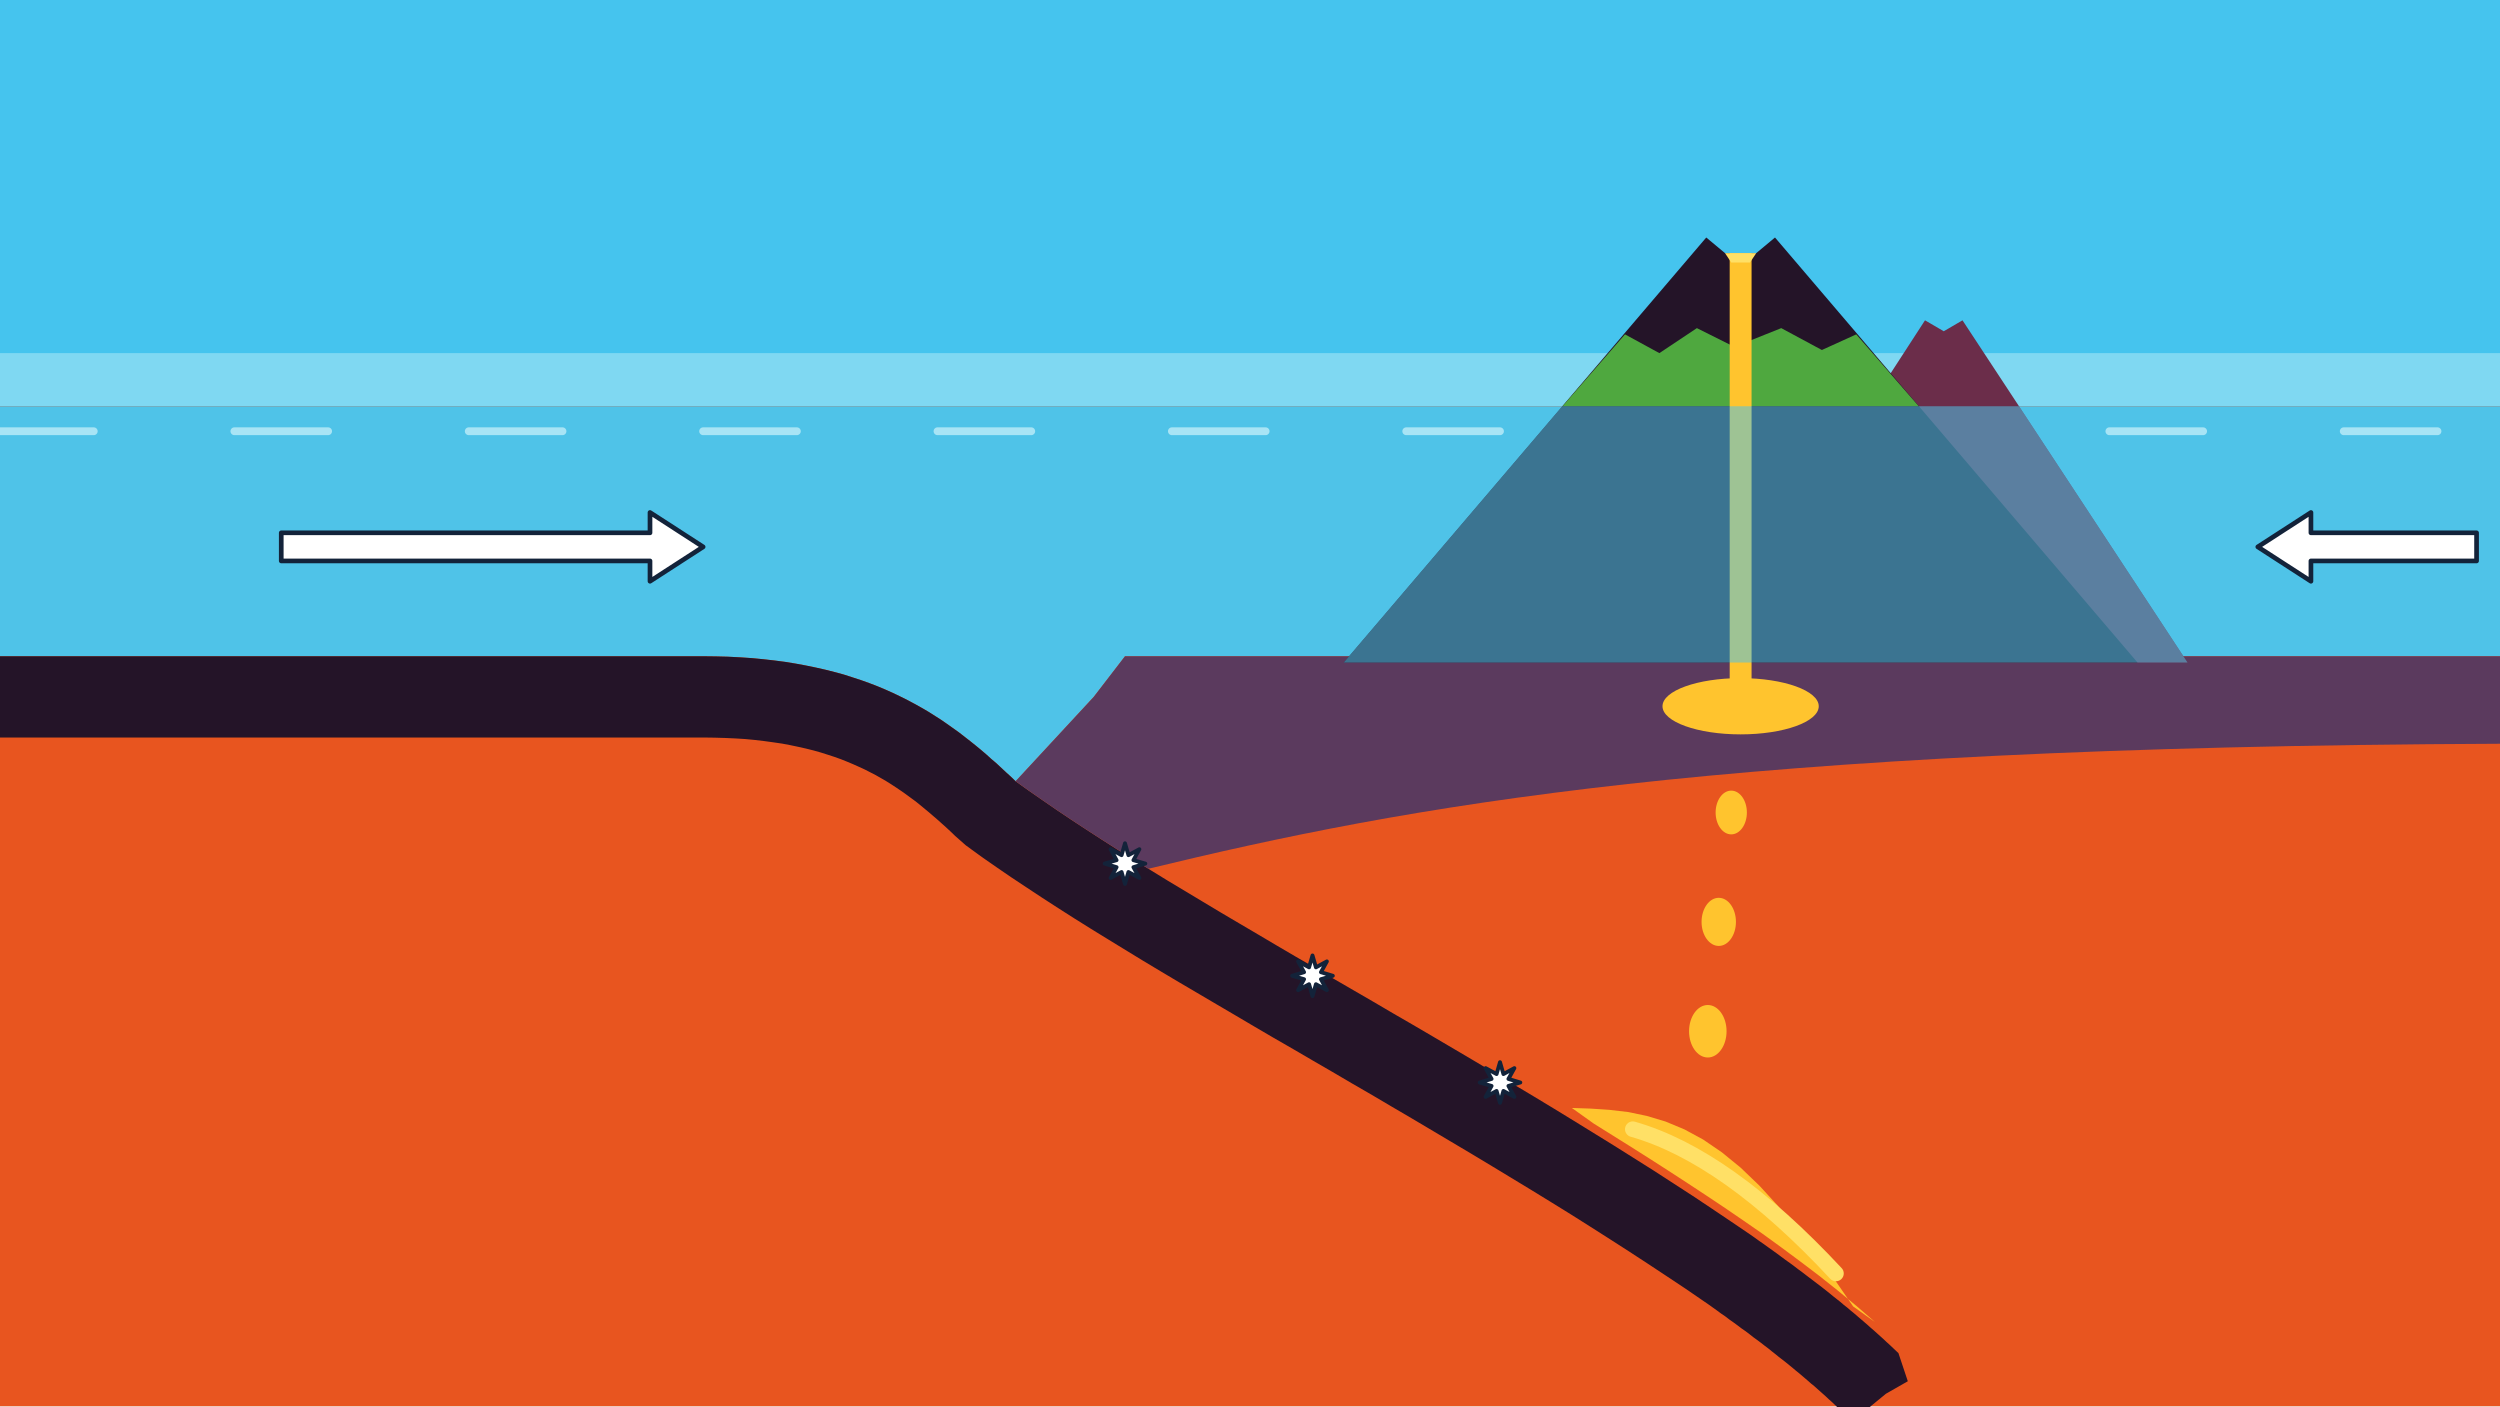
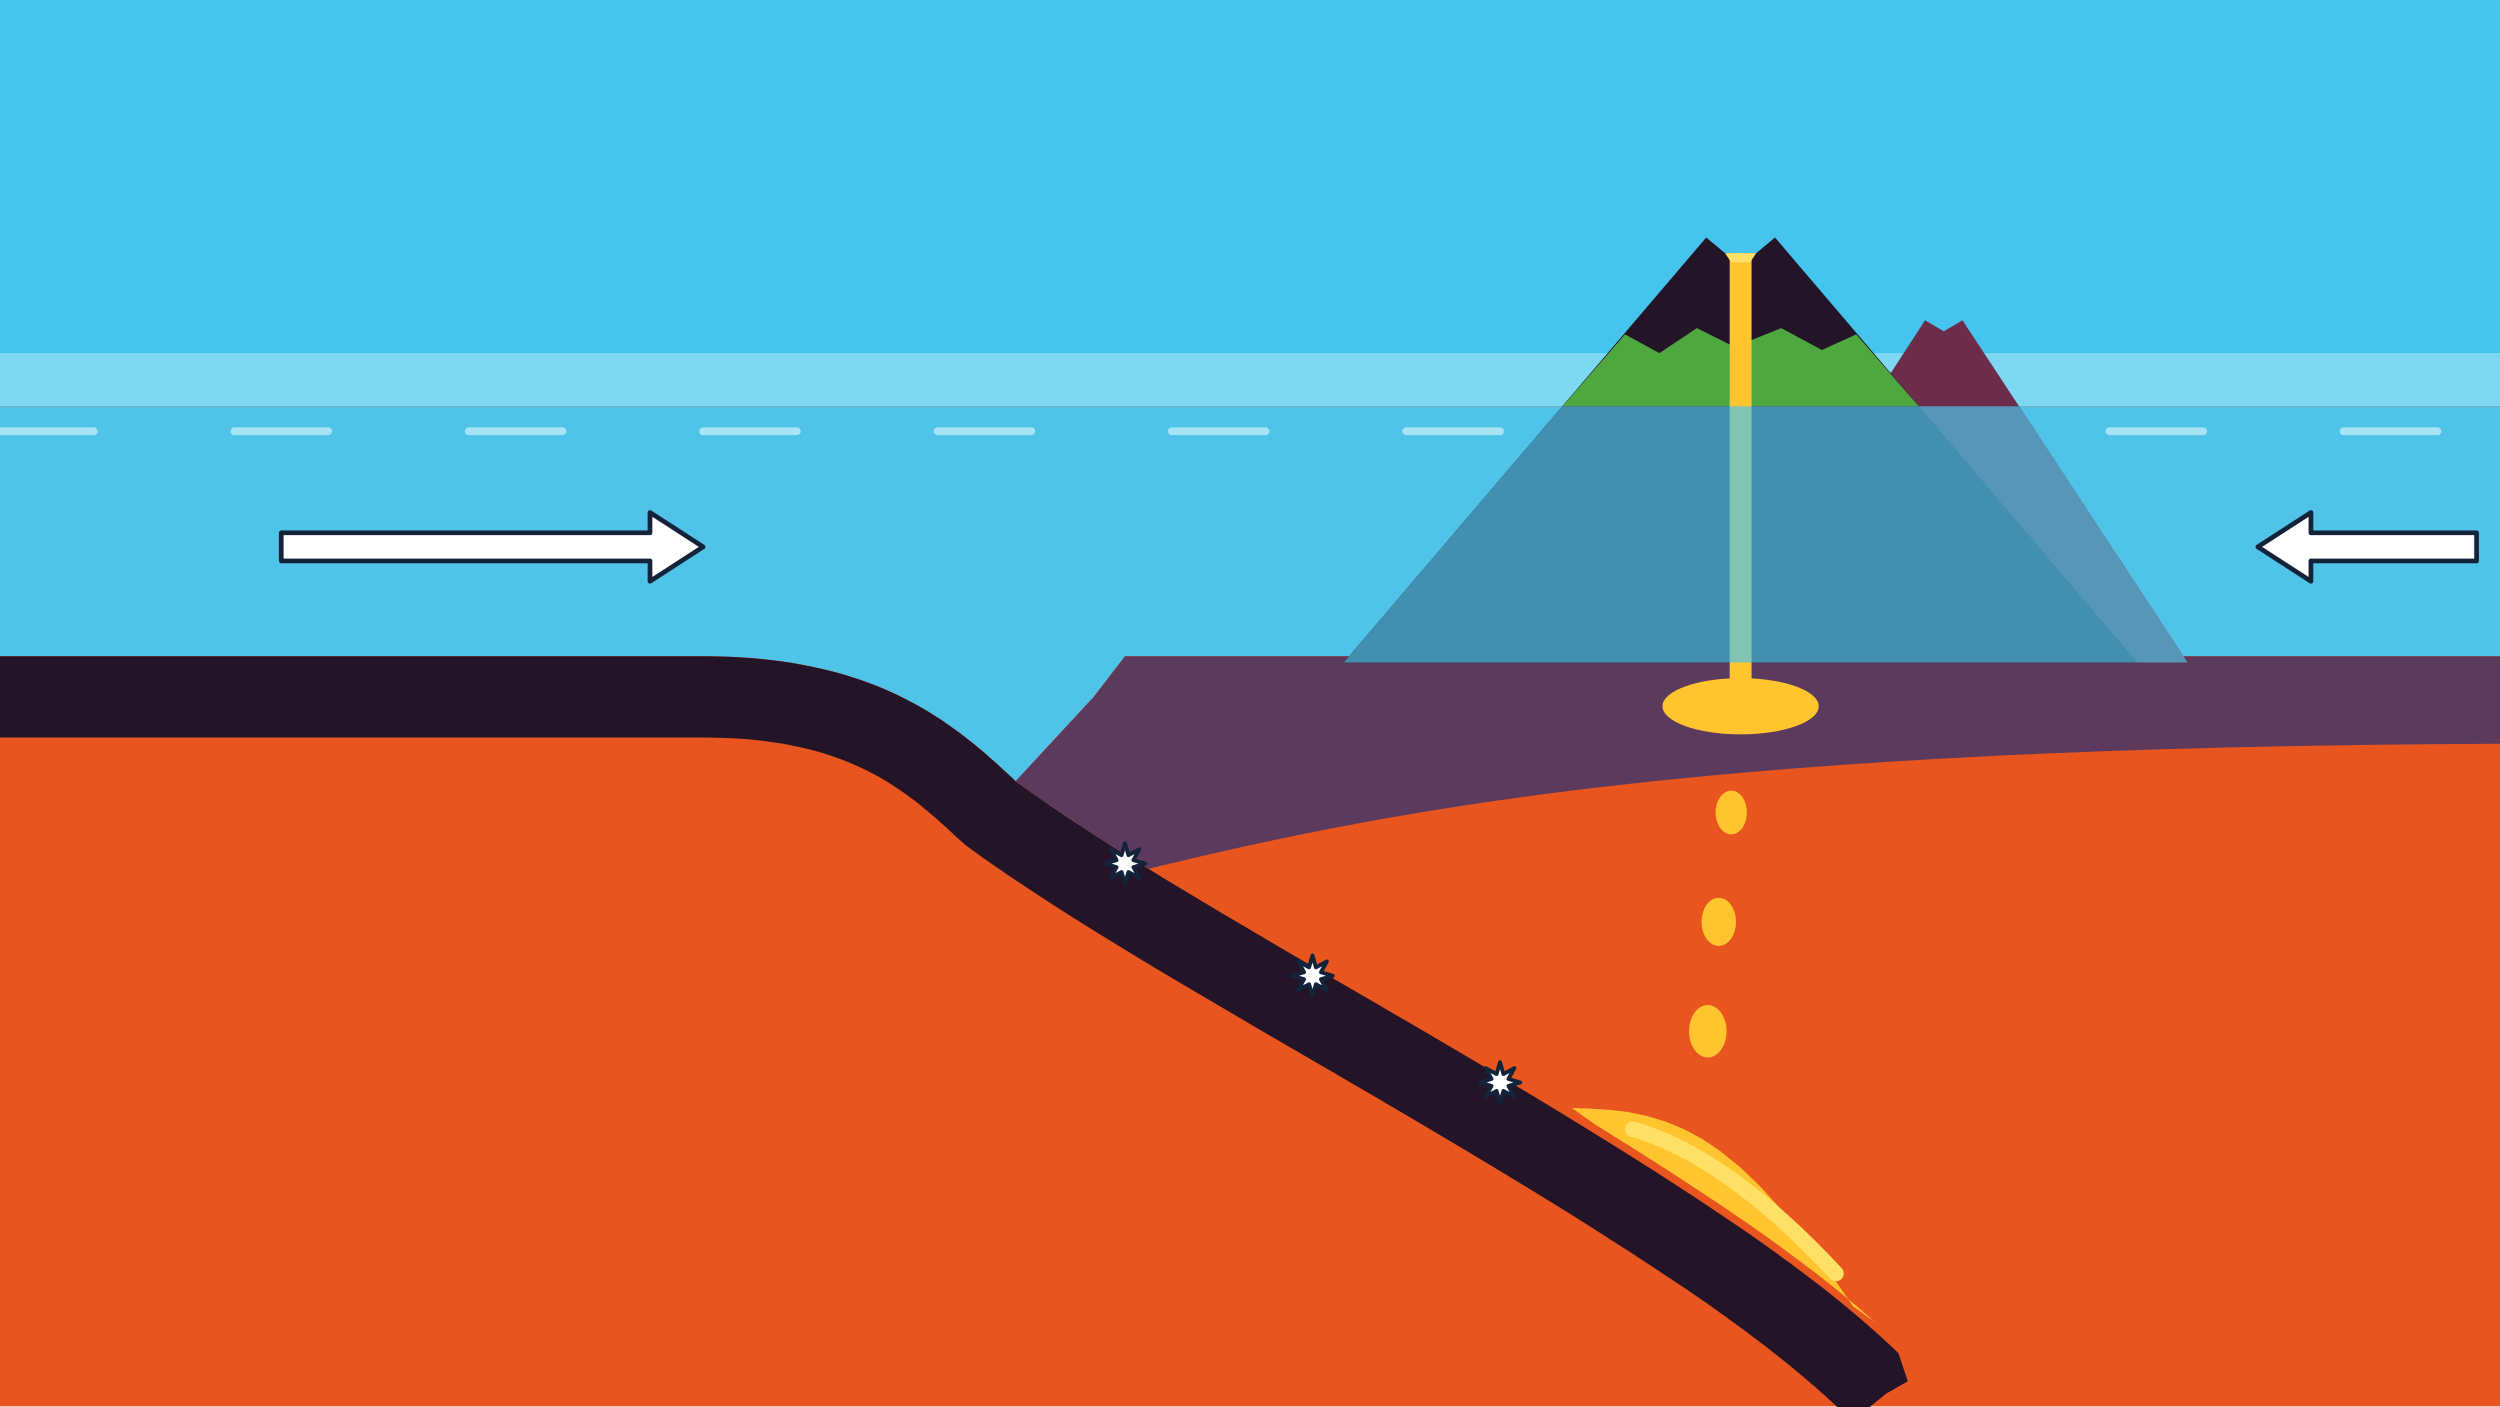
<svg xmlns="http://www.w3.org/2000/svg" viewBox="0 0 1600 900" role="img" aria-labelledby="islandarc-t islandarc-d">
  <style>@media (prefers-reduced-motion: reduce){.flow,.draw{stroke-dashoffset:0!important}.rise,.ripple{display:none}#mc{rx:50px!important;ry:18px!important}}</style>
  <rect width="1600" height="270" fill="#45C4EE" />
  <rect y="226" width="1600" height="44" fill="#7FD8F2" />
  <rect y="260" width="1600" height="640" fill="#E8551F" />
  <path d="M0 260H1600V420H720L700 446L650 500L650 500L647 497.1L643.9 494.3L640.8 491.4L637.7 488.5L634.4 485.7L631.2 482.8L627.8 479.9L624.4 477.1L620.9 474.3L617.3 471.5L613.7 468.7L609.9 466L606.1 463.3L602.2 460.6L598.1 458L594 455.4L589.7 452.9L585.4 450.5L580.9 448.1L576.3 445.8L571.5 443.5L566.6 441.3L561.6 439.2L556.4 437.2L551.1 435.3L545.6 433.5L540 431.7L534.1 430.1L528.2 428.6L522 427.2L515.7 425.9L509.2 424.7L502.5 423.6L495.6 422.7L488.5 421.9L481.3 421.2L473.8 420.7L466.1 420.3L458.1 420.1L450 420L438.8 420L427.5 420L416.3 420L405 420L393.8 420L382.5 420L371.3 420L360 420L348.8 420L337.5 420L326.3 420L315 420L303.8 420L292.5 420L281.3 420L270 420L258.8 420L247.5 420L236.3 420L225 420L213.8 420L202.5 420L191.2 420L180 420L168.8 420L157.5 420L146.3 420L135 420L123.8 420L112.5 420L101.3 420L90 420L78.8 420L67.5 420L56.3 420L45 420L33.8 420L22.5 420L11.3 420L0 420Z" fill="#4FC3E8" />
  <path class="flow" d="M0 276H1600" fill="none" stroke="#A8E4F5" stroke-width="5" stroke-linecap="round" stroke-dasharray="60 90">
    <animate attributeName="stroke-dashoffset" values="450;0" dur="30s" repeatCount="indefinite" />
  </path>
  <path d="M0 420L11.3 420L22.5 420L33.8 420L45 420L56.3 420L67.5 420L78.8 420L90 420L101.3 420L112.5 420L123.8 420L135 420L146.3 420L157.5 420L168.8 420L180 420L191.2 420L202.5 420L213.8 420L225 420L236.3 420L247.5 420L258.8 420L270 420L281.3 420L292.5 420L303.8 420L315 420L326.3 420L337.5 420L348.8 420L360 420L371.3 420L382.5 420L393.8 420L405 420L416.3 420L427.5 420L438.8 420L450 420L458.1 420.1L466.1 420.3L473.8 420.7L481.3 421.2L488.5 421.9L495.6 422.7L502.5 423.6L509.2 424.7L515.7 425.9L522 427.2L528.2 428.6L534.1 430.1L540 431.7L545.6 433.5L551.1 435.3L556.4 437.2L561.6 439.2L566.6 441.3L571.5 443.5L576.3 445.8L580.9 448.1L585.4 450.5L589.7 452.9L594 455.4L598.1 458L602.2 460.6L606.1 463.3L609.9 466L613.7 468.7L617.3 471.5L620.9 474.3L624.4 477.1L627.8 479.9L631.2 482.8L634.4 485.7L637.7 488.5L640.8 491.4L643.9 494.3L647 497.1L650 500L658.4 506L667.2 512.1L676.2 518.3L685.6 524.6L695.2 530.9L705.1 537.3L715.3 543.8L725.8 550.3L736.4 556.9L747.3 563.6L758.5 570.3L769.8 577.1L781.3 584L793 590.9L804.9 597.9L816.9 605L829 612.1L841.3 619.2L853.7 626.5L866.3 633.8L878.9 641.1L891.5 648.5L904.3 655.9L917.1 663.4L930 671L942.9 678.6L955.8 686.3L968.7 694L981.6 701.7L994.5 709.5L1007.4 717.4L1020.2 725.3L1033 733.2L1045.7 741.2L1058.4 749.2L1070.9 757.3L1083.4 765.4L1095.7 773.6L1107.9 781.8L1120 790L1123 792.1L1125.9 794.2L1128.8 796.2L1131.7 798.3L1134.5 800.3L1137.3 802.3L1140.1 804.4L1142.8 806.4L1145.5 808.3L1148.2 810.3L1150.8 812.3L1153.4 814.2L1156 816.2L1158.5 818.1L1161 820L1163.5 821.9L1166 823.8L1168.4 825.7L1170.8 827.6L1173.1 829.5L1175.5 831.4L1177.8 833.2L1180 835.1L1182.3 836.9L1184.5 838.8L1186.7 840.6L1188.9 842.5L1191 844.3L1193.1 846.1L1195.2 847.9L1197.3 849.8L1199.4 851.6L1201.4 853.4L1203.4 855.2L1205.4 857L1207.3 858.8L1209.3 860.6L1211.2 862.4L1213.1 864.2L1215 866L1221 884L1207 892L1183.1 911.6L1179.1 903.6L1177.3 901.9L1175.6 900.3L1173.8 898.6L1172.1 897L1170.3 895.4L1168.5 893.7L1166.7 892.1L1164.8 890.4L1163 888.8L1161.1 887.1L1159.1 885.5L1157.2 883.8L1155.2 882.1L1153.2 880.4L1151.2 878.7L1149.1 877L1147.1 875.3L1145 873.6L1142.8 871.8L1140.6 870.1L1138.4 868.4L1136.2 866.6L1133.9 864.8L1131.7 863L1129.3 861.2L1127 859.4L1124.6 857.6L1122.1 855.8L1119.7 853.9L1117.2 852L1114.6 850.2L1112.1 848.3L1109.5 846.4L1106.8 844.5L1104.2 842.5L1101.4 840.6L1098.7 838.6L1095.9 836.6L1093.1 834.6L1090.6 832.9L1078.8 824.8L1066.9 816.9L1054.8 808.9L1042.7 801L1030.4 793.1L1018 785.2L1005.5 777.3L992.9 769.5L980.2 761.7L967.5 754L954.8 746.3L942 738.6L929.2 731L916.4 723.4L903.6 715.8L890.8 708.3L878.1 700.8L865.3 693.4L852.7 686L840.1 678.7L827.6 671.4L815.1 664.2L802.8 657L790.6 649.8L778.5 642.7L766.6 635.7L754.7 628.7L743.1 621.8L731.6 614.9L720.3 608L709.2 601.2L698.3 594.5L687.6 587.8L677.1 581.1L666.9 574.5L656.9 567.9L647.1 561.4L637.6 554.9L628.4 548.5L618.1 541L611.3 535L608.5 532.3L605.7 529.7L602.8 527.1L600 524.6L597.1 522.1L594.3 519.7L591.4 517.3L588.5 514.9L585.6 512.6L582.6 510.4L579.6 508.2L576.6 506.1L573.5 504L570.3 501.9L567.1 499.9L563.8 498L560.5 496.1L557 494.3L553.5 492.5L549.8 490.8L546 489.1L542.2 487.5L538.2 485.9L534 484.4L529.7 483L525.3 481.6L520.7 480.3L515.9 479.1L511 478L505.8 476.9L500.5 475.9L495 475.1L489.2 474.3L483.3 473.6L477.1 473L470.7 472.6L464 472.3L457.1 472.1L449.8 472L438.8 472L427.5 472L416.3 472L405 472L393.7 472L382.5 472L371.3 472L360 472L348.8 472L337.5 472L326.3 472L315 472L303.7 472L292.5 472L281.3 472L270 472L258.8 472L247.5 472L236.3 472L225 472L213.8 472L202.5 472L191.2 472L180 472L168.8 472L157.5 472L146.2 472L135 472L123.8 472L112.5 472L101.3 472L90 472L78.7 472L67.5 472L56.3 472L45 472L33.7 472L22.5 472L11.3 472L0 472L0 472Z" fill="#241428" />
  <path d="M650 500L658.4 506L667.2 512.1L676.2 518.3L685.6 524.6L695.2 530.9L705.1 537.3L715.3 543.8L725.8 550.3L735 556C900 516 1100 478 1600 476V420H720L700 446Z" fill="#5B3A5E" />
  <path d="M1090 424L1232 205L1244 212L1256 205L1400 424Z" fill="#6B2D4A" />
  <path d="M860 424L1092 152L1104 162L1124 162L1136 152L1368 424Z" fill="#241428" />
  <path d="M1000 260L1040 214L1062 226L1086 210L1110 222L1140 210L1166 224L1188 214L1228 260Z" fill="#4FA83F" />
  <path d="M1107 455V162H1121V455Z" fill="#FFC42E" />
  <path d="M1104 162H1124L1120 168H1108Z" fill="#FFE066" />
  <clipPath id="isl">
    <path d="M860 424L1092 152L1136 152L1368 424Z" />
    <path d="M1090 424L1232 205L1256 205L1400 424Z" />
  </clipPath>
-   <rect y="260" width="1600" height="166" fill="#4FC3E8" opacity="0.55" clip-path="url(#isl)" />
+   <rect y="260" width="1600" height="166" fill="#4FC3E8" opacity="0.7" clip-path="url(#isl)" />
  <circle class="rise" cx="1106" cy="142" r="13" fill="#FDF7E8" opacity="0">
    <animate attributeName="cy" values="142;60" dur="9s" begin="0s" repeatCount="indefinite" />
    <animate attributeName="opacity" values="0;1;1;0" keyTimes="0;0.15;0.75;1" dur="9s" begin="0s" repeatCount="indefinite" />
  </circle>
  <circle class="rise" cx="1114" cy="142" r="16" fill="#FDF7E8" opacity="0">
    <animate attributeName="cy" values="142;60" dur="9s" begin="3s" repeatCount="indefinite" />
    <animate attributeName="opacity" values="0;1;1;0" keyTimes="0;0.15;0.75;1" dur="9s" begin="3s" repeatCount="indefinite" />
  </circle>
  <circle class="rise" cx="1122" cy="142" r="19" fill="#FDF7E8" opacity="0">
    <animate attributeName="cy" values="142;60" dur="9s" begin="6s" repeatCount="indefinite" />
    <animate attributeName="opacity" values="0;1;1;0" keyTimes="0;0.15;0.75;1" dur="9s" begin="6s" repeatCount="indefinite" />
  </circle>
  <path d="M1020 719.1L1032 726.6L1044 734.1L1056 741.7L1068 749.4L1080 757.2L1092 765.1L1104 773.1L1116 781.3L1128 789.6L1140 798.3L1152 807.2L1164 816.3L1176 825.8L1188 835.7L1200 846.1L1186 836.1L1174 818.7L1162 802L1150 786.3L1138 771.9L1126 758.8L1114 747.3L1102 737.5L1090 729.3L1078 722.8L1066 717.8L1054 714.2L1042 711.7L1030 710.3L1018 709.5L1006 709.1Z" fill="#FFC42E" />
  <path d="M1045 722.7Q1105 739.8 1175 815" stroke="#FFE066" stroke-width="10" stroke-linecap="round" fill="none" />
  <ellipse id="mc" cx="1114" cy="452" rx="50" ry="18" fill="#FFC42E">
    <animate attributeName="rx" values="50;53;50" dur="6s" repeatCount="indefinite" />
    <animate attributeName="ry" values="18;19.6;18" dur="6s" repeatCount="indefinite" />
  </ellipse>
  <ellipse cx="1093" cy="660" rx="12" ry="16.8" fill="#FFC42E" />
  <ellipse cx="1100" cy="590" rx="11" ry="15.4" fill="#FFC42E" />
  <ellipse cx="1108" cy="520" rx="10" ry="14" fill="#FFC42E" />
  <circle class="rise" r="8" fill="#FFE066" opacity="0">
    <animateMotion path="M1090 719.8C1096 620 1108 540 1114 470" dur="9s" begin="0s" repeatCount="indefinite" />
    <animate attributeName="opacity" values="0;1;1;0" keyTimes="0;0.15;0.75;1" dur="9s" begin="0s" repeatCount="indefinite" />
  </circle>
  <circle class="rise" r="8" fill="#FFE066" opacity="0">
    <animateMotion path="M1090 719.8C1096 620 1108 540 1114 470" dur="9s" begin="3s" repeatCount="indefinite" />
    <animate attributeName="opacity" values="0;1;1;0" keyTimes="0;0.15;0.75;1" dur="9s" begin="3s" repeatCount="indefinite" />
  </circle>
  <circle class="rise" r="8" fill="#FFE066" opacity="0">
    <animateMotion path="M1090 719.8C1096 620 1108 540 1114 470" dur="9s" begin="6s" repeatCount="indefinite" />
    <animate attributeName="opacity" values="0;1;1;0" keyTimes="0;0.15;0.75;1" dur="9s" begin="6s" repeatCount="indefinite" />
  </circle>
  <path d="M733.0 552.7L725.4 555.0L729.2 561.9L722.2 558.1L720.0 565.7L717.8 558.1L710.8 561.9L714.6 555.0L707.0 552.7L714.6 550.5L710.8 543.5L717.8 547.3L720.0 539.7L722.2 547.3L729.2 543.5L725.4 550.5Z" fill="#FFFFFF" stroke="#13233A" stroke-width="2.5" stroke-linejoin="round" />
  <path d="M853.0 624.5L845.4 626.7L849.2 633.7L842.2 629.9L840.0 637.5L837.8 629.9L830.8 633.7L834.6 626.7L827.0 624.5L834.6 622.2L830.8 615.3L837.8 619.1L840.0 611.5L842.2 619.1L849.2 615.3L845.4 622.2Z" fill="#FFFFFF" stroke="#13233A" stroke-width="2.5" stroke-linejoin="round" />
  <path d="M973.0 692.8L965.4 695.0L969.2 702.0L962.2 698.2L960.0 705.8L957.8 698.2L950.8 702.0L954.6 695.0L947.0 692.8L954.6 690.5L950.8 683.6L957.8 687.4L960.0 679.8L962.2 687.4L969.2 683.6L965.4 690.5Z" fill="#FFFFFF" stroke="#13233A" stroke-width="2.5" stroke-linejoin="round" />
  <path d="M180 359L416 359L416 372L450 350L416 328L416 341L180 341Z" fill="#FFFFFF" stroke="#13233A" stroke-width="3" stroke-linejoin="round" />
  <path d="M1585 341L1479 341L1479 328L1445 350L1479 372L1479 359L1585 359Z" fill="#FFFFFF" stroke="#13233A" stroke-width="3" stroke-linejoin="round" />
  <g font-family="Lexend, Nunito, sans-serif" font-weight="600" fill="#13233A" text-anchor="middle">
    <g class="lab" opacity="0">
      <animate attributeName="opacity" from="0" to="1" begin="0.6s" dur="0.6s" fill="freeze" />
      <path d="M230 80L150 446" stroke="#FFFFFF" stroke-width="7" stroke-linecap="round" fill="none" />
      <path d="M230 80L150 446" stroke="#13233A" stroke-width="2.5" fill="none" />
      <circle cx="150" cy="446" r="6" fill="#13233A" stroke="#FFFFFF" stroke-width="2.5" />
      <rect x="86" y="44" width="288" height="72" rx="22" fill="#FFFFFF" />
      <text x="230" y="74" font-size="24">OCEANIC PLATE</text>
      <text x="230" y="102" font-size="19">older and denser: sinks</text>
    </g>
    <g class="lab" opacity="0">
      <animate attributeName="opacity" from="0" to="1" begin="1.2s" dur="0.6s" fill="freeze" />
      <path d="M1440 560L1500 450" stroke="#FFFFFF" stroke-width="7" stroke-linecap="round" fill="none" />
      <path d="M1440 560L1500 450" stroke="#13233A" stroke-width="2.5" fill="none" />
      <circle cx="1500" cy="450" r="6" fill="#13233A" stroke="#FFFFFF" stroke-width="2.5" />
      <rect x="1315" y="524" width="250" height="72" rx="22" fill="#FFFFFF" />
      <text x="1440" y="554" font-size="24">OCEANIC PLATE</text>
      <text x="1440" y="582" font-size="19">younger and lighter</text>
    </g>
    <g class="lab" opacity="0">
      <animate attributeName="opacity" from="0" to="1" begin="1.8s" dur="0.6s" fill="freeze" />
      <path d="M560 160L650 492" stroke="#FFFFFF" stroke-width="7" stroke-linecap="round" fill="none" />
      <path d="M560 160L650 492" stroke="#13233A" stroke-width="2.5" fill="none" />
      <circle cx="650" cy="492" r="6" fill="#13233A" stroke="#FFFFFF" stroke-width="2.5" />
      <rect x="436.5" y="138" width="247" height="44" rx="22" fill="#FFFFFF" />
      <text x="560" y="168.5" font-size="24">OCEAN TRENCH</text>
    </g>
    <g class="lab" opacity="0">
      <animate attributeName="opacity" from="0" to="1" begin="2.4s" dur="0.6s" fill="freeze" />
      <path d="M420 760L830 642.6" stroke="#FFFFFF" stroke-width="7" stroke-linecap="round" fill="none" />
      <path d="M420 760L830 642.6" stroke="#13233A" stroke-width="2.5" fill="none" />
      <circle cx="830" cy="642.6" r="6" fill="#13233A" stroke="#FFFFFF" stroke-width="2.5" />
      <rect x="217" y="724" width="406" height="72" rx="22" fill="#FFFFFF" />
      <text x="420" y="754" font-size="24">SUBDUCTION ZONE</text>
      <text x="420" y="782" font-size="19">denser plate sinks into the mantle</text>
    </g>
    <g class="lab" opacity="0">
      <animate attributeName="opacity" from="0" to="1" begin="3s" dur="0.6s" fill="freeze" />
      <path d="M800 848L1110 769.2" stroke="#FFFFFF" stroke-width="7" stroke-linecap="round" fill="none" />
      <path d="M800 848L1110 769.2" stroke="#13233A" stroke-width="2.5" fill="none" />
      <circle cx="1110" cy="769.2" r="6" fill="#13233A" stroke="#FFFFFF" stroke-width="2.5" />
      <rect x="635.5" y="812" width="329" height="72" rx="22" fill="#FFFFFF" />
      <text x="800" y="842" font-size="24">MELTING ZONE</text>
      <text x="800" y="870" font-size="19">plate melts to form magma</text>
    </g>
    <g class="lab" opacity="0">
      <animate attributeName="opacity" from="0" to="1" begin="3.6s" dur="0.6s" fill="freeze" />
      <path d="M1420 680L1098 610" stroke="#FFFFFF" stroke-width="7" stroke-linecap="round" fill="none" />
      <path d="M1420 680L1098 610" stroke="#13233A" stroke-width="2.5" fill="none" />
      <circle cx="1098" cy="610" r="6" fill="#13233A" stroke="#FFFFFF" stroke-width="2.5" />
      <rect x="1275.5" y="644" width="289" height="72" rx="22" fill="#FFFFFF" />
      <text x="1420" y="674" font-size="24">MAGMA RISES</text>
      <text x="1420" y="702" font-size="19">less dense, it moves up</text>
    </g>
    <g class="lab" opacity="0">
      <animate attributeName="opacity" from="0" to="1" begin="4.2s" dur="0.6s" fill="freeze" />
      <path d="M840 72L1060 196" stroke="#FFFFFF" stroke-width="7" stroke-linecap="round" fill="none" />
      <path d="M840 72L1060 196" stroke="#13233A" stroke-width="2.5" fill="none" />
      <circle cx="1060" cy="196" r="6" fill="#13233A" stroke="#FFFFFF" stroke-width="2.5" />
      <rect x="667.5" y="36" width="345" height="72" rx="22" fill="#FFFFFF" />
      <text x="840" y="66" font-size="24">VOLCANIC ISLAND ARC</text>
      <text x="840" y="94" font-size="19">e.g. Japan, Aleutian Islands</text>
    </g>
    <g class="lab" opacity="0">
      <animate attributeName="opacity" from="0" to="1" begin="4.8s" dur="0.6s" fill="freeze" />
      <path d="M400 580L720 552.7" stroke="#FFFFFF" stroke-width="7" stroke-linecap="round" fill="none" />
      <path d="M400 580L720 552.7" stroke="#13233A" stroke-width="2.5" fill="none" />
      <circle cx="720" cy="552.7" r="6" fill="#13233A" stroke="#FFFFFF" stroke-width="2.5" />
      <rect x="248.5" y="544" width="303" height="72" rx="22" fill="#FFFFFF" />
      <text x="400" y="574" font-size="24">EARTHQUAKES</text>
      <text x="400" y="602" font-size="19">as the plate grinds down</text>
    </g>
    <g class="lab" opacity="0">
      <animate attributeName="opacity" from="0" to="1" begin="5.4s" dur="0.6s" fill="freeze" />
      <path d="M1450 840L1330 840" stroke="#FFFFFF" stroke-width="7" stroke-linecap="round" fill="none" />
      <path d="M1450 840L1330 840" stroke="#13233A" stroke-width="2.5" fill="none" />
      <circle cx="1330" cy="840" r="6" fill="#13233A" stroke="#FFFFFF" stroke-width="2.5" />
      <rect x="1376.5" y="818" width="147" height="44" rx="22" fill="#FFFFFF" />
      <text x="1450" y="848.5" font-size="24">MANTLE</text>
    </g>
  </g>
</svg>
